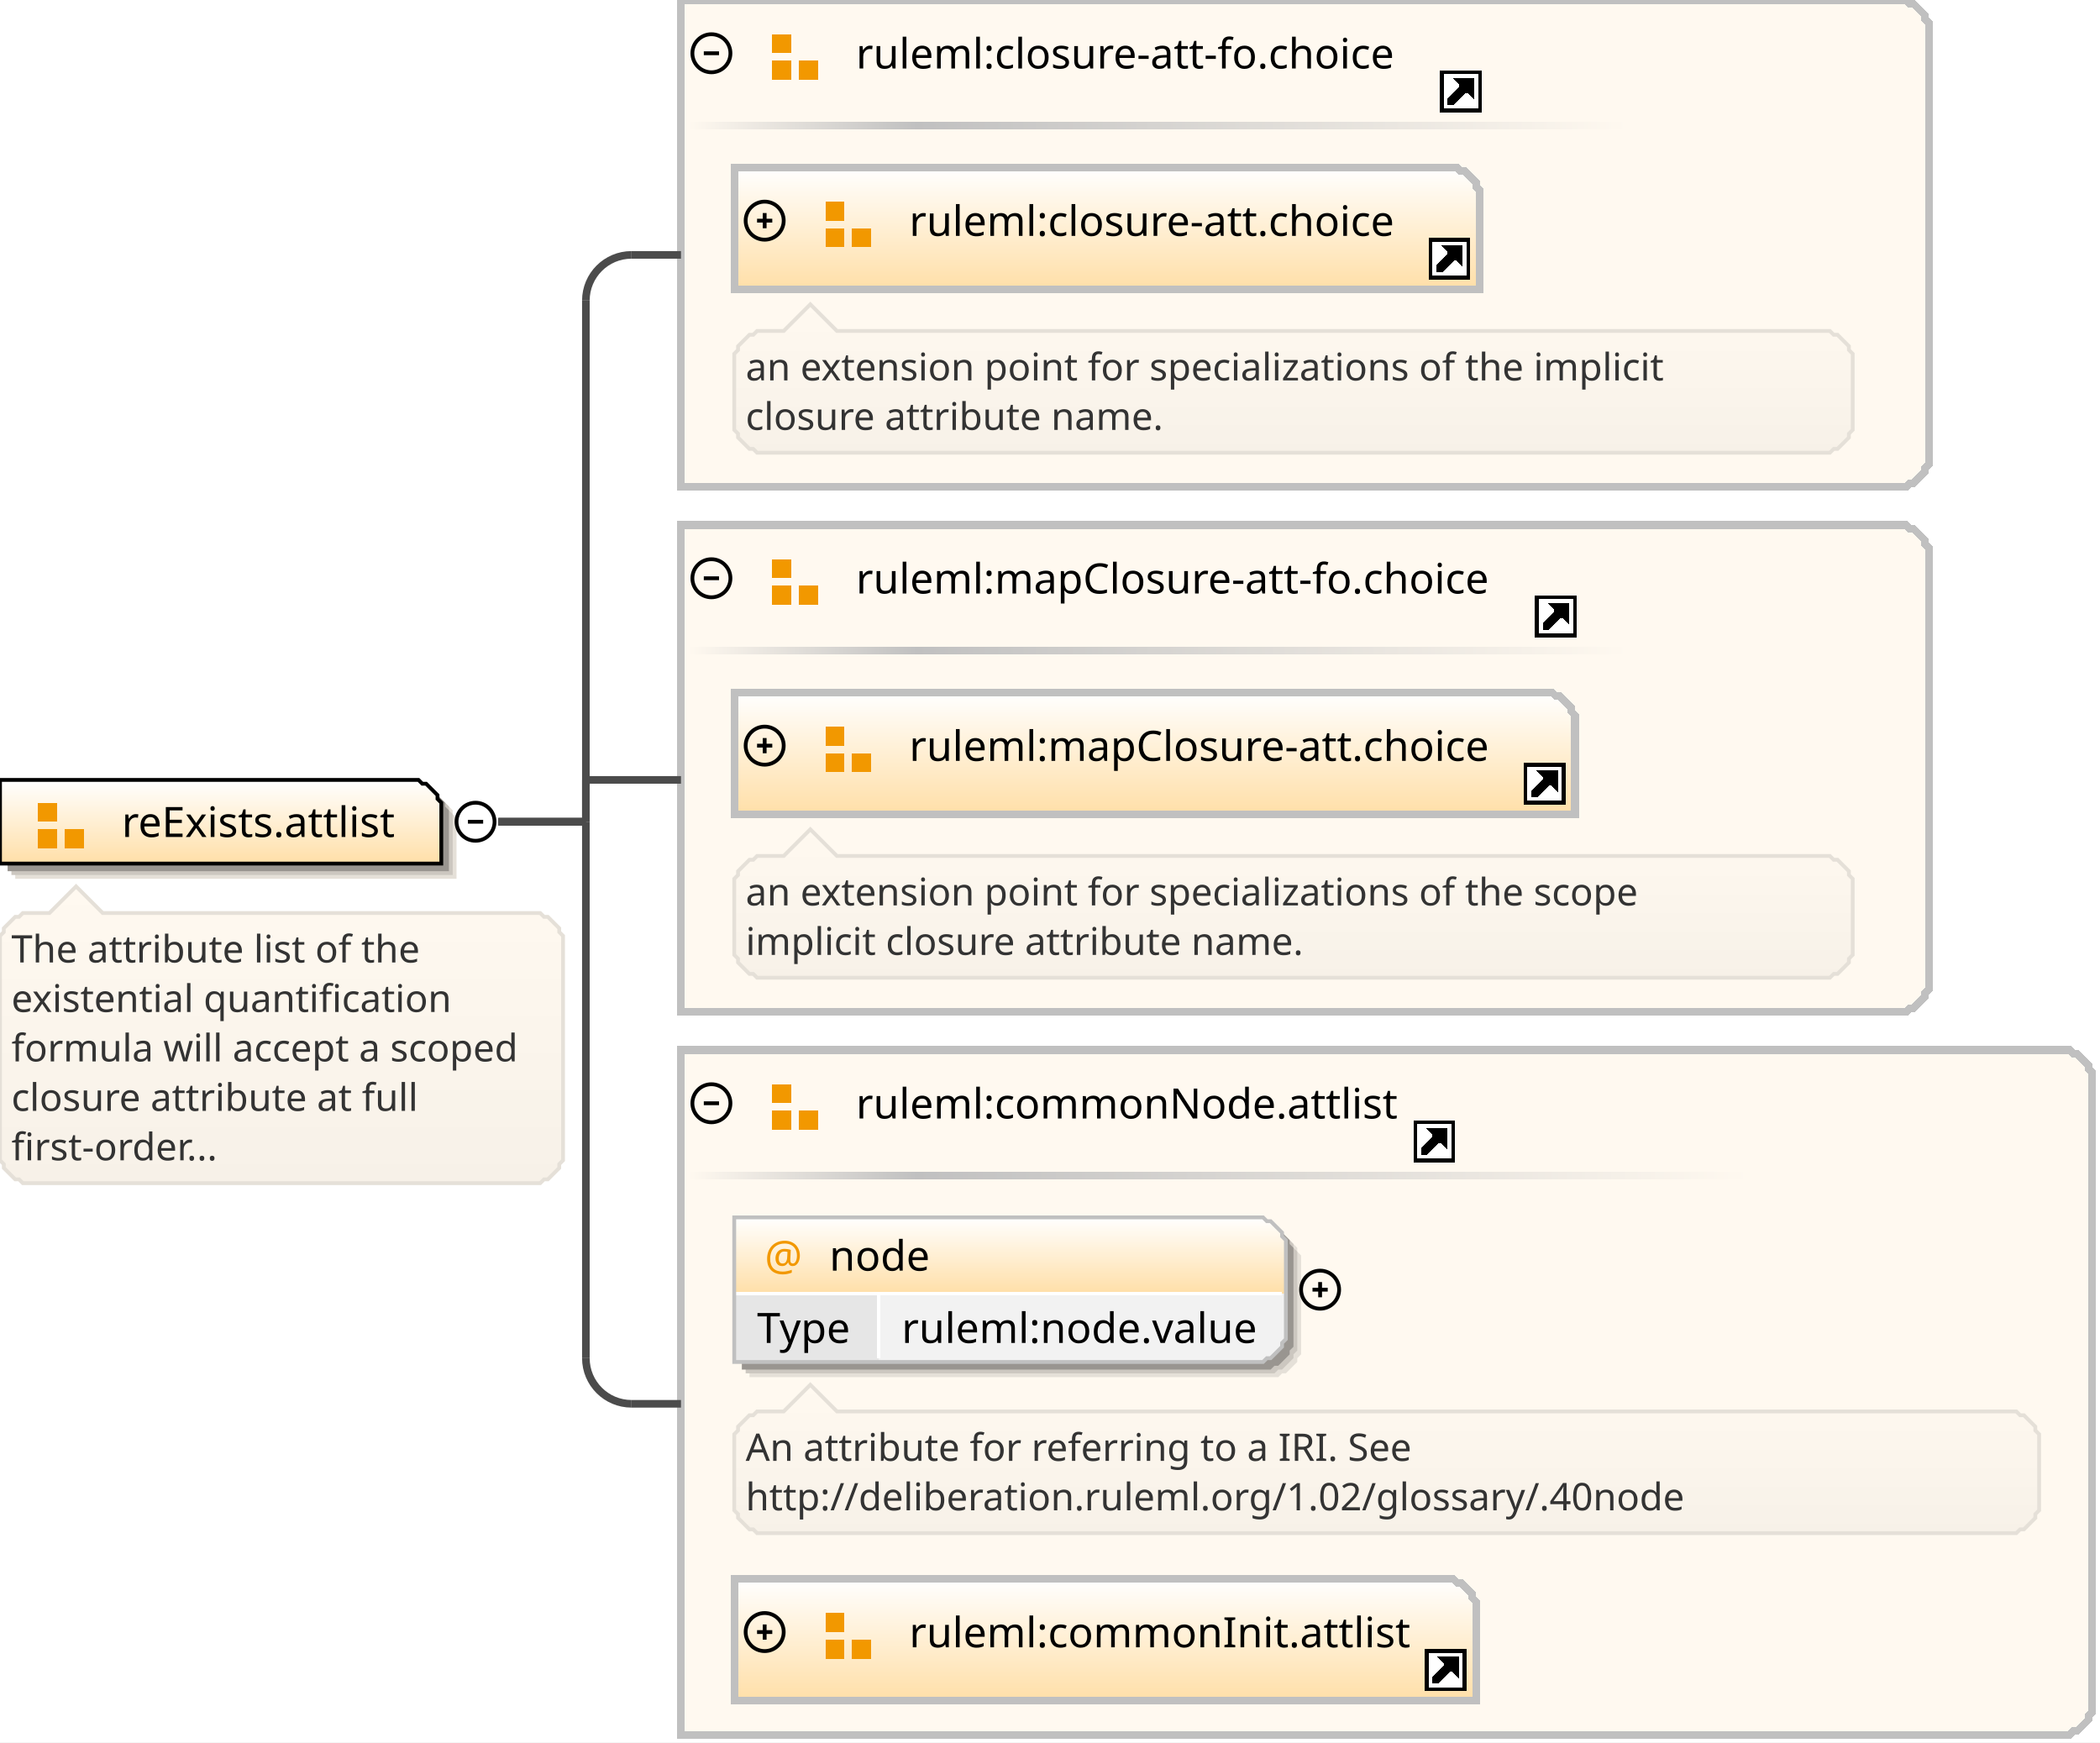
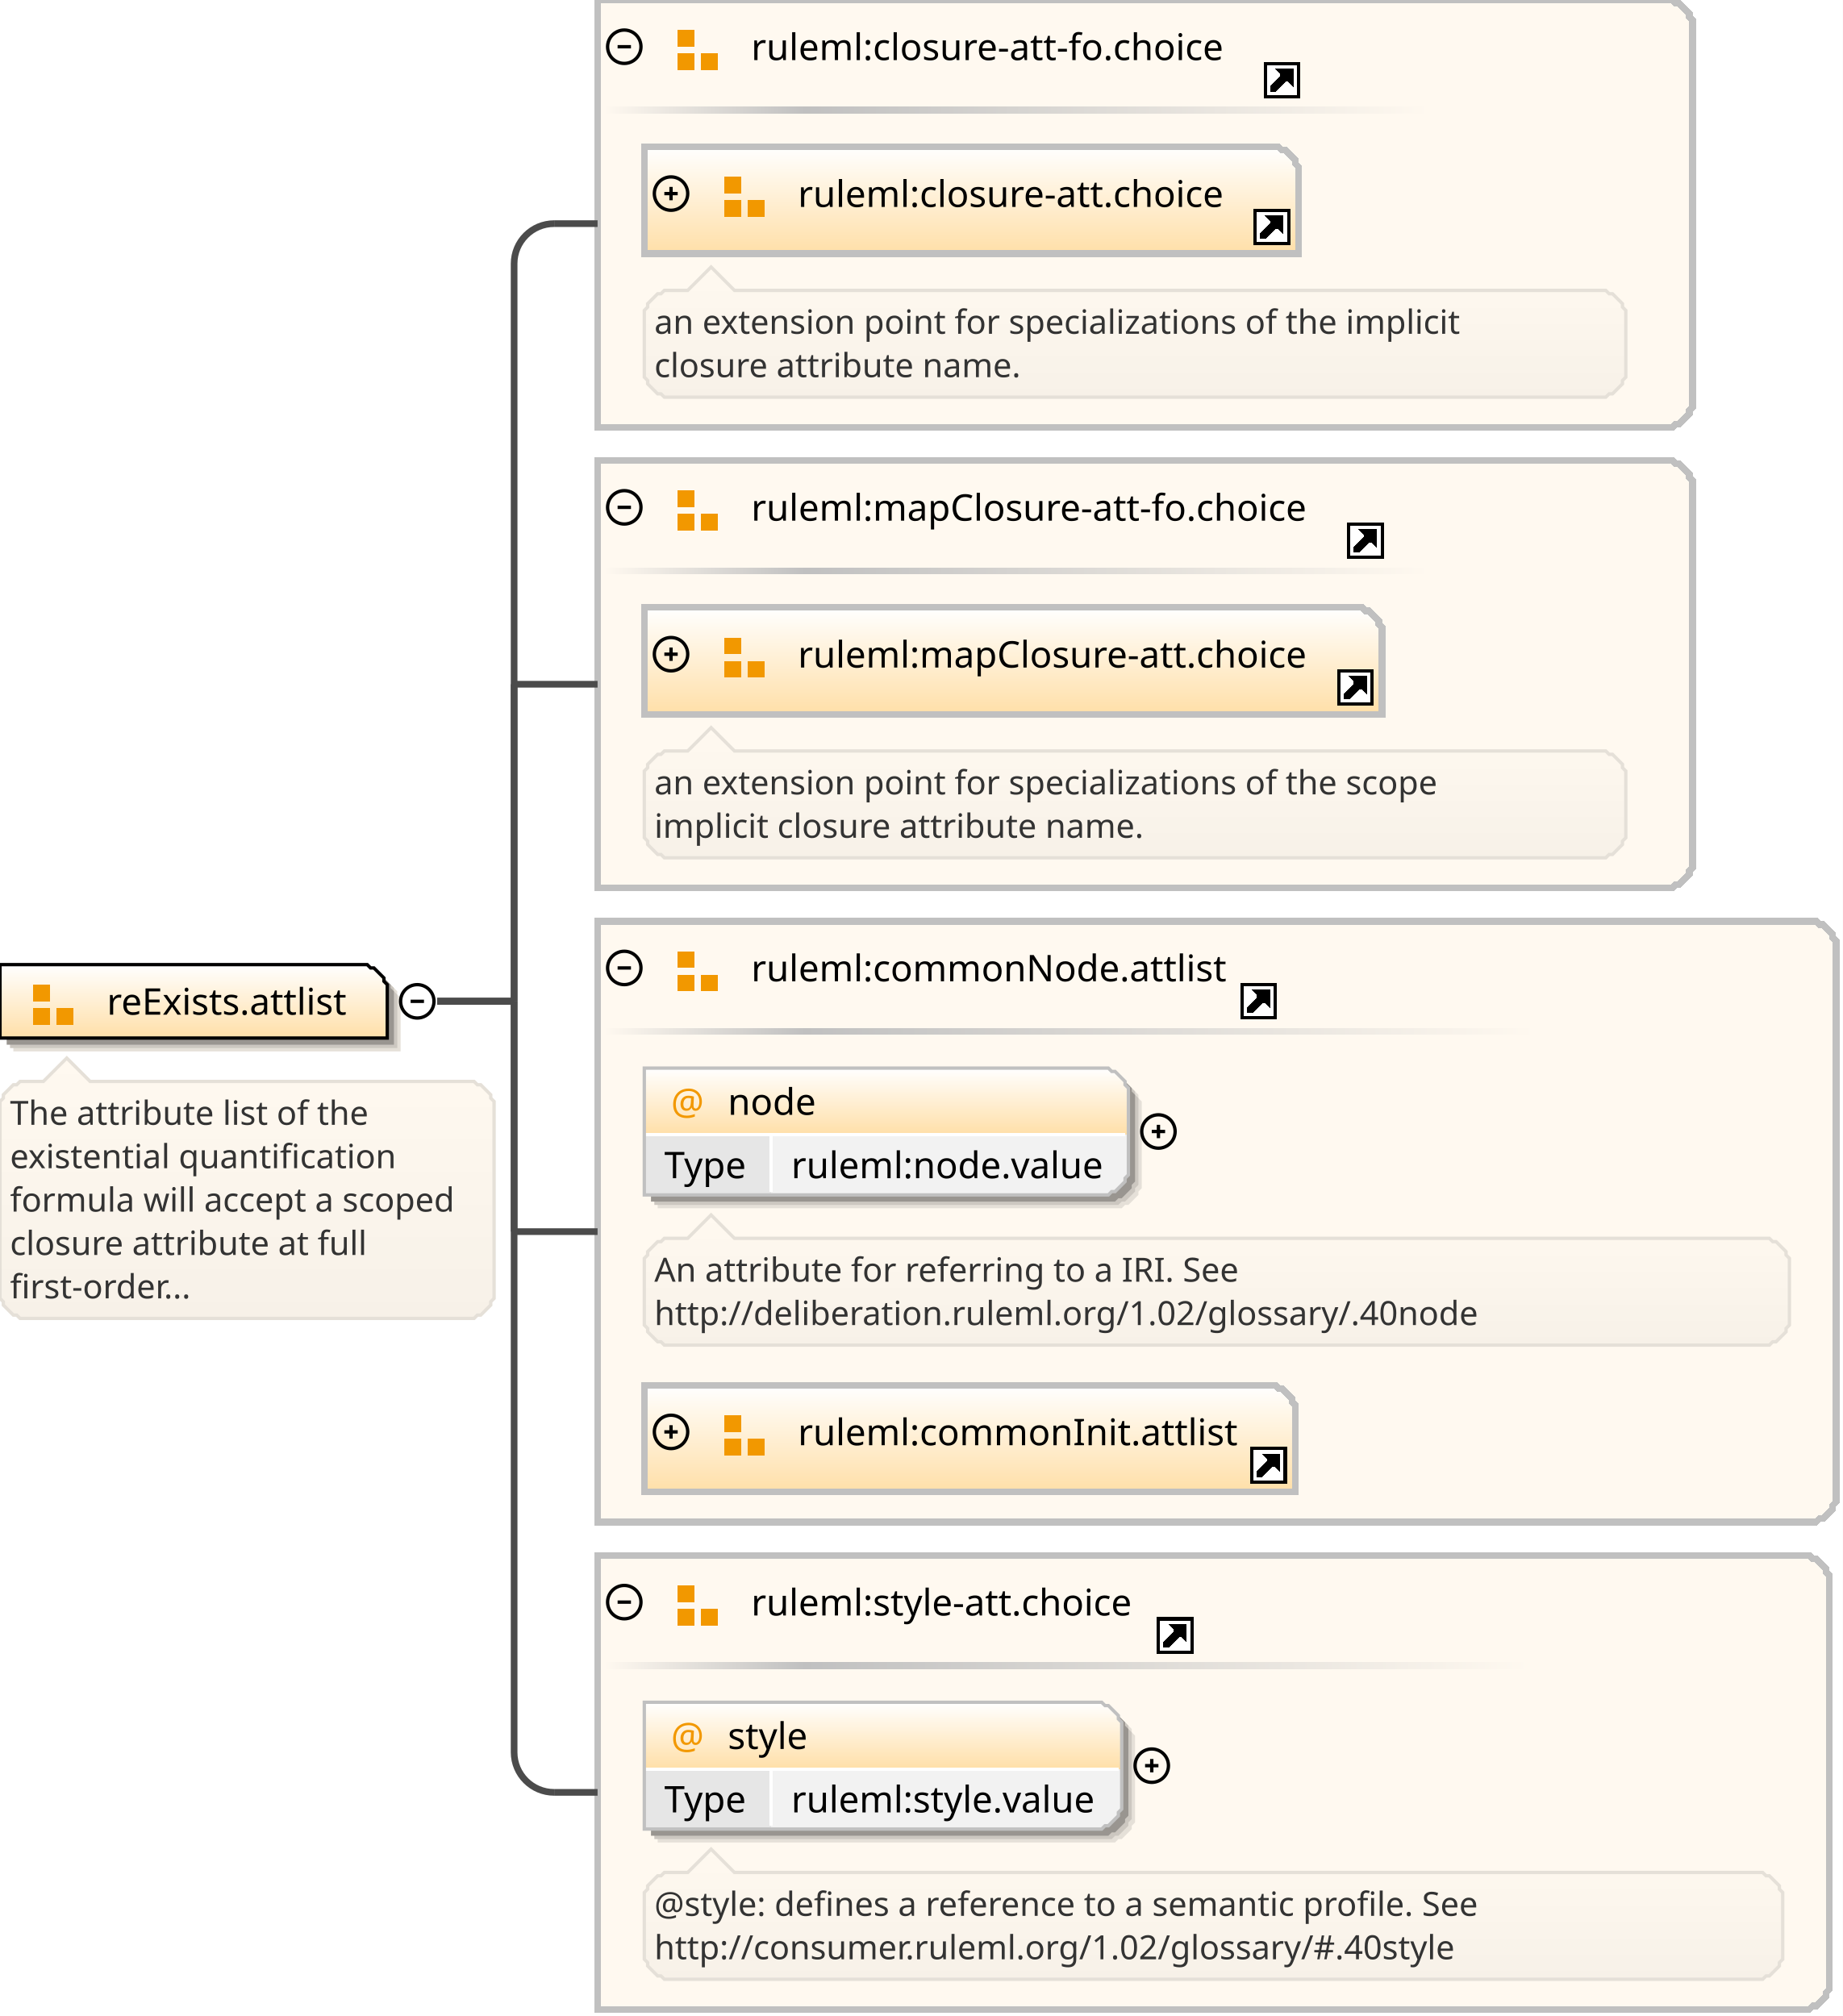
- <svg xmlns="http://www.w3.org/2000/svg" color-interpolation="auto" color-rendering="auto" fill="black" fill-opacity="1" font-family="'Dialog'" font-size="12" font-style="normal" font-weight="normal" height="458" image-rendering="auto" shape-rendering="auto" stroke="black" stroke-dasharray="none" stroke-dashoffset="0" stroke-linecap="square" stroke-linejoin="miter" stroke-miterlimit="10" stroke-opacity="1" stroke-width="1" text-rendering="auto" width="552">
+ <svg xmlns="http://www.w3.org/2000/svg" color-interpolation="auto" color-rendering="auto" fill="black" fill-opacity="1" font-family="'Dialog'" font-size="12" font-style="normal" font-weight="normal" height="604" image-rendering="auto" shape-rendering="auto" stroke="black" stroke-dasharray="none" stroke-dashoffset="0" stroke-linecap="square" stroke-linejoin="miter" stroke-miterlimit="10" stroke-opacity="1" stroke-width="1" text-rendering="auto" width="552">
  <defs id="genericDefs" />
  <g>
    <defs id="defs1">
-       <linearGradient gradientUnits="userSpaceOnUse" id="linearGradient1" spreadMethod="pad" x1="0" x2="0" y1="205" y2="227">
+       <linearGradient gradientUnits="userSpaceOnUse" id="linearGradient1" spreadMethod="pad" x1="0" x2="0" y1="289" y2="311">
        <stop offset="0%" stop-color="white" stop-opacity="1" />
        <stop offset="100%" stop-color="rgb(255,223,168)" stop-opacity="1" />
      </linearGradient>
      <linearGradient gradientUnits="userSpaceOnUse" id="linearGradient2" spreadMethod="pad" x1="241" x2="428" y1="32" y2="32">
        <stop offset="0%" stop-color="silver" stop-opacity="1" />
        <stop offset="100%" stop-color="rgb(255,249,240)" stop-opacity="1" />
      </linearGradient>
      <linearGradient gradientUnits="userSpaceOnUse" id="linearGradient3" spreadMethod="pad" x1="181" x2="241" y1="32" y2="32">
        <stop offset="0%" stop-color="rgb(255,249,240)" stop-opacity="1" />
        <stop offset="100%" stop-color="silver" stop-opacity="1" />
      </linearGradient>
      <linearGradient gradientUnits="userSpaceOnUse" id="linearGradient4" spreadMethod="pad" x1="193" x2="193" y1="44" y2="76">
        <stop offset="0%" stop-color="white" stop-opacity="1" />
        <stop offset="100%" stop-color="rgb(255,223,168)" stop-opacity="1" />
      </linearGradient>
      <linearGradient gradientUnits="userSpaceOnUse" id="linearGradient5" spreadMethod="pad" x1="193" x2="193" y1="80" y2="119">
        <stop offset="0%" stop-color="rgb(255,249,240)" stop-opacity="1" />
        <stop offset="100%" stop-color="rgb(247,241,232)" stop-opacity="1" />
      </linearGradient>
      <linearGradient gradientUnits="userSpaceOnUse" id="linearGradient6" spreadMethod="pad" x1="241" x2="428" y1="170" y2="170">
        <stop offset="0%" stop-color="silver" stop-opacity="1" />
        <stop offset="100%" stop-color="rgb(255,249,240)" stop-opacity="1" />
      </linearGradient>
      <linearGradient gradientUnits="userSpaceOnUse" id="linearGradient7" spreadMethod="pad" x1="181" x2="241" y1="170" y2="170">
        <stop offset="0%" stop-color="rgb(255,249,240)" stop-opacity="1" />
        <stop offset="100%" stop-color="silver" stop-opacity="1" />
      </linearGradient>
      <linearGradient gradientUnits="userSpaceOnUse" id="linearGradient8" spreadMethod="pad" x1="193" x2="193" y1="182" y2="214">
        <stop offset="0%" stop-color="white" stop-opacity="1" />
        <stop offset="100%" stop-color="rgb(255,223,168)" stop-opacity="1" />
      </linearGradient>
      <linearGradient gradientUnits="userSpaceOnUse" id="linearGradient9" spreadMethod="pad" x1="193" x2="193" y1="218" y2="257">
        <stop offset="0%" stop-color="rgb(255,249,240)" stop-opacity="1" />
        <stop offset="100%" stop-color="rgb(247,241,232)" stop-opacity="1" />
      </linearGradient>
      <linearGradient gradientUnits="userSpaceOnUse" id="linearGradient10" spreadMethod="pad" x1="241" x2="460" y1="308" y2="308">
        <stop offset="0%" stop-color="silver" stop-opacity="1" />
        <stop offset="100%" stop-color="rgb(255,249,240)" stop-opacity="1" />
      </linearGradient>
      <linearGradient gradientUnits="userSpaceOnUse" id="linearGradient11" spreadMethod="pad" x1="181" x2="241" y1="308" y2="308">
        <stop offset="0%" stop-color="rgb(255,249,240)" stop-opacity="1" />
        <stop offset="100%" stop-color="silver" stop-opacity="1" />
      </linearGradient>
      <linearGradient gradientUnits="userSpaceOnUse" id="linearGradient12" spreadMethod="pad" x1="193" x2="193" y1="320" y2="340">
        <stop offset="0%" stop-color="white" stop-opacity="1" />
        <stop offset="100%" stop-color="rgb(255,223,168)" stop-opacity="1" />
      </linearGradient>
      <linearGradient gradientUnits="userSpaceOnUse" id="linearGradient13" spreadMethod="pad" x1="193" x2="193" y1="364" y2="403">
        <stop offset="0%" stop-color="rgb(255,249,240)" stop-opacity="1" />
        <stop offset="100%" stop-color="rgb(247,241,232)" stop-opacity="1" />
      </linearGradient>
      <linearGradient gradientUnits="userSpaceOnUse" id="linearGradient14" spreadMethod="pad" x1="193" x2="193" y1="415" y2="447">
        <stop offset="0%" stop-color="white" stop-opacity="1" />
        <stop offset="100%" stop-color="rgb(255,223,168)" stop-opacity="1" />
      </linearGradient>
-       <linearGradient gradientUnits="userSpaceOnUse" id="linearGradient15" spreadMethod="pad" x1="0" x2="0" y1="233" y2="311">
+       <linearGradient gradientUnits="userSpaceOnUse" id="linearGradient15" spreadMethod="pad" x1="241" x2="458" y1="498" y2="498">
+         <stop offset="0%" stop-color="silver" stop-opacity="1" />
+         <stop offset="100%" stop-color="rgb(255,249,240)" stop-opacity="1" />
+       </linearGradient>
+       <linearGradient gradientUnits="userSpaceOnUse" id="linearGradient16" spreadMethod="pad" x1="181" x2="241" y1="498" y2="498">
+         <stop offset="0%" stop-color="rgb(255,249,240)" stop-opacity="1" />
+         <stop offset="100%" stop-color="silver" stop-opacity="1" />
+       </linearGradient>
+       <linearGradient gradientUnits="userSpaceOnUse" id="linearGradient17" spreadMethod="pad" x1="193" x2="193" y1="510" y2="530">
+         <stop offset="0%" stop-color="white" stop-opacity="1" />
+         <stop offset="100%" stop-color="rgb(255,223,168)" stop-opacity="1" />
+       </linearGradient>
+       <linearGradient gradientUnits="userSpaceOnUse" id="linearGradient18" spreadMethod="pad" x1="193" x2="193" y1="554" y2="593">
+         <stop offset="0%" stop-color="rgb(255,249,240)" stop-opacity="1" />
+         <stop offset="100%" stop-color="rgb(247,241,232)" stop-opacity="1" />
+       </linearGradient>
+       <linearGradient gradientUnits="userSpaceOnUse" id="linearGradient19" spreadMethod="pad" x1="0" x2="0" y1="317" y2="395">
        <stop offset="0%" stop-color="rgb(255,249,240)" stop-opacity="1" />
        <stop offset="100%" stop-color="rgb(247,241,232)" stop-opacity="1" />
      </linearGradient>
      <clipPath clipPathUnits="userSpaceOnUse" id="clipPath1">
-         <path d="M0 0 L552 0 L552 458 L0 458 L0 0 Z" />
+         <path d="M0 0 L552 0 L552 604 L0 604 L0 0 Z" />
      </clipPath>
    </defs>
    <g fill="white" stroke="white" text-rendering="geometricPrecision">
-       <rect clip-path="url(#clipPath1)" height="458" stroke="none" width="552" x="0" y="0" />
+       <rect clip-path="url(#clipPath1)" height="604" stroke="none" width="552" x="0" y="0" />
    </g>
    <g fill="rgb(229,224,216)" font-family="sans-serif" font-size="11" stroke="rgb(229,224,216)" text-rendering="geometricPrecision">
-       <polygon clip-path="url(#clipPath1)" points=" 4 209 114 209 115 210 116 210 117 211 118 212 119 213 119 214 120 215 120 231 4 231" stroke="none" />
-       <polygon clip-path="url(#clipPath1)" fill="rgb(204,199,192)" points=" 3 208 113 208 114 209 115 209 116 210 117 211 118 212 118 213 119 214 119 230 3 230" stroke="none" />
-       <polygon clip-path="url(#clipPath1)" fill="rgb(153,149,144)" points=" 2 207 112 207 113 208 114 208 115 209 116 210 117 211 117 212 118 213 118 229 2 229" stroke="none" />
-       <polygon clip-path="url(#clipPath1)" fill="url(#linearGradient1)" points=" 0 205 110 205 111 206 112 206 113 207 114 208 115 209 115 210 116 211 116 227 0 227" shape-rendering="crispEdges" stroke="none" />
-       <polygon clip-path="url(#clipPath1)" fill="none" points=" 0 205 110 205 111 206 112 206 113 207 114 208 115 209 115 210 116 211 116 227 0 227" stroke="black" stroke-linecap="butt" />
-     </g>
-     <g fill="rgb(242,152,0)" font-family="sans-serif" font-size="11" shape-rendering="crispEdges" stroke="rgb(242,152,0)" stroke-linecap="butt" text-rendering="geometricPrecision">
-       <rect clip-path="url(#clipPath1)" height="5" stroke="none" width="5" x="10" y="211" />
-       <rect clip-path="url(#clipPath1)" height="5" stroke="none" width="5" x="10" y="218" />
-       <rect clip-path="url(#clipPath1)" height="5" stroke="none" width="5" x="17" y="218" />
-       <text clip-path="url(#clipPath1)" fill="black" stroke="none" x="32" xml:space="preserve" y="220">reExists.attlist</text>
-       <circle clip-path="url(#clipPath1)" cx="125" cy="216" fill="none" r="5" shape-rendering="auto" stroke="black" />
-       <line clip-path="url(#clipPath1)" fill="none" shape-rendering="auto" stroke="black" x1="123" x2="127" y1="216" y2="216" />
+       <polygon clip-path="url(#clipPath1)" points=" 4 293 114 293 115 294 116 294 117 295 118 296 119 297 119 298 120 299 120 315 4 315" stroke="none" />
+       <polygon clip-path="url(#clipPath1)" fill="rgb(204,199,192)" points=" 3 292 113 292 114 293 115 293 116 294 117 295 118 296 118 297 119 298 119 314 3 314" stroke="none" />
+       <polygon clip-path="url(#clipPath1)" fill="rgb(153,149,144)" points=" 2 291 112 291 113 292 114 292 115 293 116 294 117 295 117 296 118 297 118 313 2 313" stroke="none" />
+       <polygon clip-path="url(#clipPath1)" fill="url(#linearGradient1)" points=" 0 289 110 289 111 290 112 290 113 291 114 292 115 293 115 294 116 295 116 311 0 311" shape-rendering="crispEdges" stroke="none" />
+       <polygon clip-path="url(#clipPath1)" fill="none" points=" 0 289 110 289 111 290 112 290 113 291 114 292 115 293 115 294 116 295 116 311 0 311" stroke="black" stroke-linecap="butt" />
+     </g>
+     <g fill="rgb(242,152,0)" font-family="sans-serif" font-size="11" shape-rendering="crispEdges" stroke="rgb(242,152,0)" stroke-linecap="butt" text-rendering="geometricPrecision">
+       <rect clip-path="url(#clipPath1)" height="5" stroke="none" width="5" x="10" y="295" />
+       <rect clip-path="url(#clipPath1)" height="5" stroke="none" width="5" x="10" y="302" />
+       <rect clip-path="url(#clipPath1)" height="5" stroke="none" width="5" x="17" y="302" />
+       <text clip-path="url(#clipPath1)" fill="black" stroke="none" x="32" xml:space="preserve" y="304">reExists.attlist</text>
+       <circle clip-path="url(#clipPath1)" cx="125" cy="300" fill="none" r="5" shape-rendering="auto" stroke="black" />
+       <line clip-path="url(#clipPath1)" fill="none" shape-rendering="auto" stroke="black" x1="123" x2="127" y1="300" y2="300" />
      <polygon clip-path="url(#clipPath1)" fill="rgb(255,249,240)" points=" 179 0 501 0 502 1 503 1 504 2 505 3 506 4 506 5 507 6 507 122 506 123 506 124 505 125 504 126 503 127 502 127 501 128 179 128" stroke="none" stroke-width="2" />
      <polygon clip-path="url(#clipPath1)" fill="none" points=" 179 0 501 0 502 1 503 1 504 2 505 3 506 4 506 5 507 6 507 122 506 123 506 124 505 125 504 126 503 127 502 127 501 128 179 128" stroke="silver" stroke-width="2" />
      <rect clip-path="url(#clipPath1)" fill="url(#linearGradient2)" height="2" stroke="none" stroke-width="2" width="187" x="241" y="32" />
      <rect clip-path="url(#clipPath1)" fill="url(#linearGradient3)" height="2" stroke="none" stroke-width="2" width="60" x="181" y="32" />
      <rect clip-path="url(#clipPath1)" height="5" stroke="none" width="5" x="203" y="9" />
      <rect clip-path="url(#clipPath1)" height="5" stroke="none" width="5" x="203" y="16" />
      <rect clip-path="url(#clipPath1)" height="5" stroke="none" width="5" x="210" y="16" />
      <text clip-path="url(#clipPath1)" fill="black" stroke="none" x="225" xml:space="preserve" y="18">ruleml:closure-att-fo.choice</text>
      <rect clip-path="url(#clipPath1)" fill="white" height="10" stroke="none" width="10" x="379" y="19" />
      <polygon clip-path="url(#clipPath1)" fill="none" points=" 381 27 381 26 384 23 384 22 383 21 387 21 387 25 386 24 385 24 382 27" stroke="black" />
      <polygon clip-path="url(#clipPath1)" fill="black" points=" 381 27 381 26 384 23 384 22 383 21 387 21 387 25 386 24 385 24 382 27" stroke="none" />
      <rect clip-path="url(#clipPath1)" fill="none" height="10" stroke="black" width="10" x="379" y="19" />
      <circle clip-path="url(#clipPath1)" cx="187" cy="14" fill="none" r="5" shape-rendering="auto" stroke="black" />
      <line clip-path="url(#clipPath1)" fill="none" shape-rendering="auto" stroke="black" x1="185" x2="189" y1="14" y2="14" />
      <polygon clip-path="url(#clipPath1)" fill="url(#linearGradient4)" points=" 193 44 383 44 384 45 385 45 386 46 387 47 388 48 388 49 389 50 389 76 193 76" stroke="none" stroke-width="2" />
      <polygon clip-path="url(#clipPath1)" fill="none" points=" 193 44 383 44 384 45 385 45 386 46 387 47 388 48 388 49 389 50 389 76 193 76" stroke="silver" stroke-width="2" />
      <rect clip-path="url(#clipPath1)" height="5" stroke="none" width="5" x="217" y="53" />
      <rect clip-path="url(#clipPath1)" height="5" stroke="none" width="5" x="217" y="60" />
      <rect clip-path="url(#clipPath1)" height="5" stroke="none" width="5" x="224" y="60" />
      <text clip-path="url(#clipPath1)" fill="black" stroke="none" x="239" xml:space="preserve" y="62">ruleml:closure-att.choice</text>
      <rect clip-path="url(#clipPath1)" fill="white" height="10" stroke="none" width="10" x="376" y="63" />
      <polygon clip-path="url(#clipPath1)" fill="none" points=" 378 71 378 70 381 67 381 66 380 65 384 65 384 69 383 68 382 68 379 71" stroke="black" />
      <polygon clip-path="url(#clipPath1)" fill="black" points=" 378 71 378 70 381 67 381 66 380 65 384 65 384 69 383 68 382 68 379 71" stroke="none" />
      <rect clip-path="url(#clipPath1)" fill="none" height="10" stroke="black" width="10" x="376" y="63" />
      <circle clip-path="url(#clipPath1)" cx="201" cy="58" fill="none" r="5" shape-rendering="auto" stroke="black" />
      <line clip-path="url(#clipPath1)" fill="none" shape-rendering="auto" stroke="black" x1="199" x2="203" y1="58" y2="58" />
      <line clip-path="url(#clipPath1)" fill="none" shape-rendering="auto" stroke="black" x1="201" x2="201" y1="56" y2="60" />
      <polygon clip-path="url(#clipPath1)" fill="url(#linearGradient5)" points=" 193 93 194 92 194 91 195 90 196 89 197 88 198 88 199 87 206 87 213 80 220 87 481 87 482 88 483 88 484 89 485 90 486 91 486 92 487 93 487 113 486 114 486 115 485 116 484 117 483 118 482 118 481 119 199 119 198 118 197 118 196 117 195 116 194 115 194 114 193 113" stroke="none" />
      <polygon clip-path="url(#clipPath1)" fill="none" points=" 193 93 194 92 194 91 195 90 196 89 197 88 198 88 199 87 206 87 213 80 220 87 481 87 482 88 483 88 484 89 485 90 486 91 486 92 487 93 487 113 486 114 486 115 485 116 484 117 483 118 482 118 481 119 199 119 198 118 197 118 196 117 195 116 194 115 194 114 193 113" shape-rendering="auto" stroke="rgb(229,224,216)" />
      <text clip-path="url(#clipPath1)" fill="rgb(51,51,51)" font-size="10" stroke="none" x="196" xml:space="preserve" y="100">an extension point for specializations of the implicit </text>
      <text clip-path="url(#clipPath1)" fill="rgb(51,51,51)" font-size="10" stroke="none" x="196" xml:space="preserve" y="113">closure attribute name.</text>
    </g>
    <g fill="rgb(75,75,75)" font-family="sans-serif" font-size="11" stroke="rgb(75,75,75)" stroke-linecap="butt" stroke-width="2" text-rendering="geometricPrecision">
-       <line clip-path="url(#clipPath1)" fill="none" x1="131" x2="154" y1="216" y2="216" />
-       <line clip-path="url(#clipPath1)" fill="none" x1="154" x2="154" y1="79" y2="216" />
+       <line clip-path="url(#clipPath1)" fill="none" x1="131" x2="154" y1="300" y2="300" />
+       <line clip-path="url(#clipPath1)" fill="none" x1="154" x2="154" y1="79" y2="300" />
      <line clip-path="url(#clipPath1)" fill="none" x1="166" x2="179" y1="67" y2="67" />
      <path clip-path="url(#clipPath1)" d="M154 79 A12 12 0 0 1 166 67" fill="none" />
      <polygon clip-path="url(#clipPath1)" fill="rgb(255,249,240)" points=" 179 138 501 138 502 139 503 139 504 140 505 141 506 142 506 143 507 144 507 260 506 261 506 262 505 263 504 264 503 265 502 265 501 266 179 266" shape-rendering="crispEdges" stroke="none" />
      <polygon clip-path="url(#clipPath1)" fill="none" points=" 179 138 501 138 502 139 503 139 504 140 505 141 506 142 506 143 507 144 507 260 506 261 506 262 505 263 504 264 503 265 502 265 501 266 179 266" shape-rendering="crispEdges" stroke="silver" />
      <rect clip-path="url(#clipPath1)" fill="url(#linearGradient6)" height="2" shape-rendering="crispEdges" stroke="none" width="187" x="241" y="170" />
      <rect clip-path="url(#clipPath1)" fill="url(#linearGradient7)" height="2" shape-rendering="crispEdges" stroke="none" width="60" x="181" y="170" />
    </g>
    <g fill="rgb(242,152,0)" font-family="sans-serif" font-size="11" shape-rendering="crispEdges" stroke="rgb(242,152,0)" stroke-linecap="butt" text-rendering="geometricPrecision">
      <rect clip-path="url(#clipPath1)" height="5" stroke="none" width="5" x="203" y="147" />
      <rect clip-path="url(#clipPath1)" height="5" stroke="none" width="5" x="203" y="154" />
      <rect clip-path="url(#clipPath1)" height="5" stroke="none" width="5" x="210" y="154" />
      <text clip-path="url(#clipPath1)" fill="black" stroke="none" x="225" xml:space="preserve" y="156">ruleml:mapClosure-att-fo.choice</text>
      <rect clip-path="url(#clipPath1)" fill="white" height="10" stroke="none" width="10" x="404" y="157" />
      <polygon clip-path="url(#clipPath1)" fill="none" points=" 406 165 406 164 409 161 409 160 408 159 412 159 412 163 411 162 410 162 407 165" stroke="black" />
      <polygon clip-path="url(#clipPath1)" fill="black" points=" 406 165 406 164 409 161 409 160 408 159 412 159 412 163 411 162 410 162 407 165" stroke="none" />
      <rect clip-path="url(#clipPath1)" fill="none" height="10" stroke="black" width="10" x="404" y="157" />
      <circle clip-path="url(#clipPath1)" cx="187" cy="152" fill="none" r="5" shape-rendering="auto" stroke="black" />
      <line clip-path="url(#clipPath1)" fill="none" shape-rendering="auto" stroke="black" x1="185" x2="189" y1="152" y2="152" />
      <polygon clip-path="url(#clipPath1)" fill="url(#linearGradient8)" points=" 193 182 408 182 409 183 410 183 411 184 412 185 413 186 413 187 414 188 414 214 193 214" stroke="none" stroke-width="2" />
      <polygon clip-path="url(#clipPath1)" fill="none" points=" 193 182 408 182 409 183 410 183 411 184 412 185 413 186 413 187 414 188 414 214 193 214" stroke="silver" stroke-width="2" />
      <rect clip-path="url(#clipPath1)" height="5" stroke="none" width="5" x="217" y="191" />
      <rect clip-path="url(#clipPath1)" height="5" stroke="none" width="5" x="217" y="198" />
      <rect clip-path="url(#clipPath1)" height="5" stroke="none" width="5" x="224" y="198" />
      <text clip-path="url(#clipPath1)" fill="black" stroke="none" x="239" xml:space="preserve" y="200">ruleml:mapClosure-att.choice</text>
      <rect clip-path="url(#clipPath1)" fill="white" height="10" stroke="none" width="10" x="401" y="201" />
      <polygon clip-path="url(#clipPath1)" fill="none" points=" 403 209 403 208 406 205 406 204 405 203 409 203 409 207 408 206 407 206 404 209" stroke="black" />
      <polygon clip-path="url(#clipPath1)" fill="black" points=" 403 209 403 208 406 205 406 204 405 203 409 203 409 207 408 206 407 206 404 209" stroke="none" />
      <rect clip-path="url(#clipPath1)" fill="none" height="10" stroke="black" width="10" x="401" y="201" />
      <circle clip-path="url(#clipPath1)" cx="201" cy="196" fill="none" r="5" shape-rendering="auto" stroke="black" />
      <line clip-path="url(#clipPath1)" fill="none" shape-rendering="auto" stroke="black" x1="199" x2="203" y1="196" y2="196" />
      <line clip-path="url(#clipPath1)" fill="none" shape-rendering="auto" stroke="black" x1="201" x2="201" y1="194" y2="198" />
      <polygon clip-path="url(#clipPath1)" fill="url(#linearGradient9)" points=" 193 231 194 230 194 229 195 228 196 227 197 226 198 226 199 225 206 225 213 218 220 225 481 225 482 226 483 226 484 227 485 228 486 229 486 230 487 231 487 251 486 252 486 253 485 254 484 255 483 256 482 256 481 257 199 257 198 256 197 256 196 255 195 254 194 253 194 252 193 251" stroke="none" />
      <polygon clip-path="url(#clipPath1)" fill="none" points=" 193 231 194 230 194 229 195 228 196 227 197 226 198 226 199 225 206 225 213 218 220 225 481 225 482 226 483 226 484 227 485 228 486 229 486 230 487 231 487 251 486 252 486 253 485 254 484 255 483 256 482 256 481 257 199 257 198 256 197 256 196 255 195 254 194 253 194 252 193 251" shape-rendering="auto" stroke="rgb(229,224,216)" />
      <text clip-path="url(#clipPath1)" fill="rgb(51,51,51)" font-size="10" stroke="none" x="196" xml:space="preserve" y="238">an extension point for specializations of the scope </text>
      <text clip-path="url(#clipPath1)" fill="rgb(51,51,51)" font-size="10" stroke="none" x="196" xml:space="preserve" y="251">implicit closure attribute name.</text>
    </g>
    <g fill="rgb(75,75,75)" font-family="sans-serif" font-size="11" stroke="rgb(75,75,75)" stroke-linecap="butt" stroke-width="2" text-rendering="geometricPrecision">
-       <line clip-path="url(#clipPath1)" fill="none" x1="131" x2="154" y1="216" y2="216" />
-       <line clip-path="url(#clipPath1)" fill="none" x1="154" x2="154" y1="205" y2="216" />
+       <line clip-path="url(#clipPath1)" fill="none" x1="131" x2="154" y1="300" y2="300" />
+       <line clip-path="url(#clipPath1)" fill="none" x1="154" x2="154" y1="205" y2="300" />
      <line clip-path="url(#clipPath1)" fill="none" x1="154" x2="179" y1="205" y2="205" />
      <polygon clip-path="url(#clipPath1)" fill="rgb(255,249,240)" points=" 179 276 544 276 545 277 546 277 547 278 548 279 549 280 549 281 550 282 550 450 549 451 549 452 548 453 547 454 546 455 545 455 544 456 179 456" shape-rendering="crispEdges" stroke="none" />
      <polygon clip-path="url(#clipPath1)" fill="none" points=" 179 276 544 276 545 277 546 277 547 278 548 279 549 280 549 281 550 282 550 450 549 451 549 452 548 453 547 454 546 455 545 455 544 456 179 456" shape-rendering="crispEdges" stroke="silver" />
      <rect clip-path="url(#clipPath1)" fill="url(#linearGradient10)" height="2" shape-rendering="crispEdges" stroke="none" width="219" x="241" y="308" />
      <rect clip-path="url(#clipPath1)" fill="url(#linearGradient11)" height="2" shape-rendering="crispEdges" stroke="none" width="60" x="181" y="308" />
    </g>
    <g fill="rgb(242,152,0)" font-family="sans-serif" font-size="11" shape-rendering="crispEdges" stroke="rgb(242,152,0)" stroke-linecap="butt" text-rendering="geometricPrecision">
      <rect clip-path="url(#clipPath1)" height="5" stroke="none" width="5" x="203" y="285" />
      <rect clip-path="url(#clipPath1)" height="5" stroke="none" width="5" x="203" y="292" />
      <rect clip-path="url(#clipPath1)" height="5" stroke="none" width="5" x="210" y="292" />
      <text clip-path="url(#clipPath1)" fill="black" stroke="none" x="225" xml:space="preserve" y="294">ruleml:commonNode.attlist</text>
      <rect clip-path="url(#clipPath1)" fill="white" height="10" stroke="none" width="10" x="372" y="295" />
      <polygon clip-path="url(#clipPath1)" fill="none" points=" 374 303 374 302 377 299 377 298 376 297 380 297 380 301 379 300 378 300 375 303" stroke="black" />
      <polygon clip-path="url(#clipPath1)" fill="black" points=" 374 303 374 302 377 299 377 298 376 297 380 297 380 301 379 300 378 300 375 303" stroke="none" />
      <rect clip-path="url(#clipPath1)" fill="none" height="10" stroke="black" width="10" x="372" y="295" />
      <circle clip-path="url(#clipPath1)" cx="187" cy="290" fill="none" r="5" shape-rendering="auto" stroke="black" />
      <line clip-path="url(#clipPath1)" fill="none" shape-rendering="auto" stroke="black" x1="185" x2="189" y1="290" y2="290" />
      <polygon clip-path="url(#clipPath1)" fill="rgb(229,224,216)" points=" 197 324 336 324 337 325 338 325 339 326 340 327 341 328 341 329 342 330 342 356 341 357 341 358 340 359 339 360 338 361 337 361 336 362 197 362" shape-rendering="auto" stroke="none" />
      <polygon clip-path="url(#clipPath1)" fill="rgb(204,199,192)" points=" 196 323 335 323 336 324 337 324 338 325 339 326 340 327 340 328 341 329 341 355 340 356 340 357 339 358 338 359 337 360 336 360 335 361 196 361" shape-rendering="auto" stroke="none" />
      <polygon clip-path="url(#clipPath1)" fill="rgb(153,149,144)" points=" 195 322 334 322 335 323 336 323 337 324 338 325 339 326 339 327 340 328 340 354 339 355 339 356 338 357 337 358 336 359 335 359 334 360 195 360" shape-rendering="auto" stroke="none" />
      <polygon clip-path="url(#clipPath1)" fill="url(#linearGradient12)" points=" 193 320 332 320 333 321 334 321 335 322 336 323 337 324 337 325 338 326 338 340 337 340 337 340 336 340 335 340 334 340 333 340 332 340 193 340" stroke="none" />
      <polygon clip-path="url(#clipPath1)" fill="rgb(230,230,230)" points=" 193 340 231 340 231 340 231 340 231 340 231 340 231 340 231 340 231 340 231 352 231 353 231 354 231 355 231 356 231 357 231 357 231 358 193 358" stroke="none" />
      <polygon clip-path="url(#clipPath1)" fill="rgb(242,242,242)" points=" 231 340 332 340 333 340 334 340 335 340 336 340 337 340 337 340 338 340 338 352 337 353 337 354 336 355 335 356 334 357 333 357 332 358 231 358" stroke="none" />
      <line clip-path="url(#clipPath1)" fill="none" stroke="white" x1="193" x2="337" y1="340" y2="340" />
      <text clip-path="url(#clipPath1)" fill="black" stroke="none" x="199" xml:space="preserve" y="353">Type</text>
      <text clip-path="url(#clipPath1)" fill="black" stroke="none" x="237" xml:space="preserve" y="353">ruleml:node.value</text>
      <line clip-path="url(#clipPath1)" fill="none" stroke="white" x1="231" x2="231" y1="340" y2="357" />
      <polygon clip-path="url(#clipPath1)" fill="none" points=" 193 320 332 320 333 321 334 321 335 322 336 323 337 324 337 325 338 326 338 352 337 353 337 354 336 355 335 356 334 357 333 357 332 358 193 358" shape-rendering="auto" stroke="silver" />
      <text clip-path="url(#clipPath1)" stroke="none" x="201" xml:space="preserve" y="334">@</text>
      <text clip-path="url(#clipPath1)" fill="black" stroke="none" x="218" xml:space="preserve" y="334">node</text>
      <circle clip-path="url(#clipPath1)" cx="347" cy="339" fill="none" r="5" shape-rendering="auto" stroke="black" />
      <line clip-path="url(#clipPath1)" fill="none" shape-rendering="auto" stroke="black" x1="345" x2="349" y1="339" y2="339" />
      <line clip-path="url(#clipPath1)" fill="none" shape-rendering="auto" stroke="black" x1="347" x2="347" y1="337" y2="341" />
      <polygon clip-path="url(#clipPath1)" fill="url(#linearGradient13)" points=" 193 377 194 376 194 375 195 374 196 373 197 372 198 372 199 371 206 371 213 364 220 371 530 371 531 372 532 372 533 373 534 374 535 375 535 376 536 377 536 397 535 398 535 399 534 400 533 401 532 402 531 402 530 403 199 403 198 402 197 402 196 401 195 400 194 399 194 398 193 397" stroke="none" />
      <polygon clip-path="url(#clipPath1)" fill="none" points=" 193 377 194 376 194 375 195 374 196 373 197 372 198 372 199 371 206 371 213 364 220 371 530 371 531 372 532 372 533 373 534 374 535 375 535 376 536 377 536 397 535 398 535 399 534 400 533 401 532 402 531 402 530 403 199 403 198 402 197 402 196 401 195 400 194 399 194 398 193 397" shape-rendering="auto" stroke="rgb(229,224,216)" />
      <text clip-path="url(#clipPath1)" fill="rgb(51,51,51)" font-size="10" stroke="none" x="196" xml:space="preserve" y="384">An attribute for referring to a IRI. See </text>
      <text clip-path="url(#clipPath1)" fill="rgb(51,51,51)" font-size="10" stroke="none" x="196" xml:space="preserve" y="397">http://deliberation.ruleml.org/1.02/glossary/.40node</text>
      <polygon clip-path="url(#clipPath1)" fill="url(#linearGradient14)" points=" 193 415 382 415 383 416 384 416 385 417 386 418 387 419 387 420 388 421 388 447 193 447" stroke="none" stroke-width="2" />
      <polygon clip-path="url(#clipPath1)" fill="none" points=" 193 415 382 415 383 416 384 416 385 417 386 418 387 419 387 420 388 421 388 447 193 447" stroke="silver" stroke-width="2" />
      <rect clip-path="url(#clipPath1)" height="5" stroke="none" width="5" x="217" y="424" />
      <rect clip-path="url(#clipPath1)" height="5" stroke="none" width="5" x="217" y="431" />
      <rect clip-path="url(#clipPath1)" height="5" stroke="none" width="5" x="224" y="431" />
      <text clip-path="url(#clipPath1)" fill="black" stroke="none" x="239" xml:space="preserve" y="433">ruleml:commonInit.attlist</text>
      <rect clip-path="url(#clipPath1)" fill="white" height="10" stroke="none" width="10" x="375" y="434" />
      <polygon clip-path="url(#clipPath1)" fill="none" points=" 377 442 377 441 380 438 380 437 379 436 383 436 383 440 382 439 381 439 378 442" stroke="black" />
      <polygon clip-path="url(#clipPath1)" fill="black" points=" 377 442 377 441 380 438 380 437 379 436 383 436 383 440 382 439 381 439 378 442" stroke="none" />
      <rect clip-path="url(#clipPath1)" fill="none" height="10" stroke="black" width="10" x="375" y="434" />
      <circle clip-path="url(#clipPath1)" cx="201" cy="429" fill="none" r="5" shape-rendering="auto" stroke="black" />
      <line clip-path="url(#clipPath1)" fill="none" shape-rendering="auto" stroke="black" x1="199" x2="203" y1="429" y2="429" />
      <line clip-path="url(#clipPath1)" fill="none" shape-rendering="auto" stroke="black" x1="201" x2="201" y1="427" y2="431" />
    </g>
    <g fill="rgb(75,75,75)" font-family="sans-serif" font-size="11" stroke="rgb(75,75,75)" stroke-linecap="butt" stroke-width="2" text-rendering="geometricPrecision">
-       <line clip-path="url(#clipPath1)" fill="none" x1="131" x2="154" y1="216" y2="216" />
-       <line clip-path="url(#clipPath1)" fill="none" x1="154" x2="154" y1="216" y2="357" />
-       <line clip-path="url(#clipPath1)" fill="none" x1="166" x2="179" y1="369" y2="369" />
-       <path clip-path="url(#clipPath1)" d="M154 357 A12 12 0 0 0 166 369" fill="none" />
-     </g>
-     <g fill="url(#linearGradient15)" font-family="sans-serif" font-size="11" shape-rendering="crispEdges" stroke="url(#linearGradient15)" stroke-linecap="butt" text-rendering="geometricPrecision">
-       <polygon clip-path="url(#clipPath1)" points=" 0 246 1 245 1 244 2 243 3 242 4 241 5 241 6 240 13 240 20 233 27 240 142 240 143 241 144 241 145 242 146 243 147 244 147 245 148 246 148 305 147 306 147 307 146 308 145 309 144 310 143 310 142 311 6 311 5 310 4 310 3 309 2 308 1 307 1 306 0 305" stroke="none" />
-       <polygon clip-path="url(#clipPath1)" fill="none" points=" 0 246 1 245 1 244 2 243 3 242 4 241 5 241 6 240 13 240 20 233 27 240 142 240 143 241 144 241 145 242 146 243 147 244 147 245 148 246 148 305 147 306 147 307 146 308 145 309 144 310 143 310 142 311 6 311 5 310 4 310 3 309 2 308 1 307 1 306 0 305" shape-rendering="auto" stroke="rgb(229,224,216)" />
-       <text clip-path="url(#clipPath1)" fill="rgb(51,51,51)" font-size="10" stroke="none" x="3" xml:space="preserve" y="253">The attribute list of the </text>
-       <text clip-path="url(#clipPath1)" fill="rgb(51,51,51)" font-size="10" stroke="none" x="3" xml:space="preserve" y="266">existential quantification </text>
-       <text clip-path="url(#clipPath1)" fill="rgb(51,51,51)" font-size="10" stroke="none" x="3" xml:space="preserve" y="279">formula will accept a scoped </text>
-       <text clip-path="url(#clipPath1)" fill="rgb(51,51,51)" font-size="10" stroke="none" x="3" xml:space="preserve" y="292">closure attribute at full </text>
-       <text clip-path="url(#clipPath1)" fill="rgb(51,51,51)" font-size="10" stroke="none" x="3" xml:space="preserve" y="305">first-order...</text>
+       <line clip-path="url(#clipPath1)" fill="none" x1="131" x2="154" y1="300" y2="300" />
+       <line clip-path="url(#clipPath1)" fill="none" x1="154" x2="154" y1="300" y2="369" />
+       <line clip-path="url(#clipPath1)" fill="none" x1="154" x2="179" y1="369" y2="369" />
+       <polygon clip-path="url(#clipPath1)" fill="rgb(255,249,240)" points=" 179 466 542 466 543 467 544 467 545 468 546 469 547 470 547 471 548 472 548 596 547 597 547 598 546 599 545 600 544 601 543 601 542 602 179 602" shape-rendering="crispEdges" stroke="none" />
+       <polygon clip-path="url(#clipPath1)" fill="none" points=" 179 466 542 466 543 467 544 467 545 468 546 469 547 470 547 471 548 472 548 596 547 597 547 598 546 599 545 600 544 601 543 601 542 602 179 602" shape-rendering="crispEdges" stroke="silver" />
+       <rect clip-path="url(#clipPath1)" fill="url(#linearGradient15)" height="2" shape-rendering="crispEdges" stroke="none" width="217" x="241" y="498" />
+       <rect clip-path="url(#clipPath1)" fill="url(#linearGradient16)" height="2" shape-rendering="crispEdges" stroke="none" width="60" x="181" y="498" />
+     </g>
+     <g fill="rgb(242,152,0)" font-family="sans-serif" font-size="11" shape-rendering="crispEdges" stroke="rgb(242,152,0)" stroke-linecap="butt" text-rendering="geometricPrecision">
+       <rect clip-path="url(#clipPath1)" height="5" stroke="none" width="5" x="203" y="475" />
+       <rect clip-path="url(#clipPath1)" height="5" stroke="none" width="5" x="203" y="482" />
+       <rect clip-path="url(#clipPath1)" height="5" stroke="none" width="5" x="210" y="482" />
+       <text clip-path="url(#clipPath1)" fill="black" stroke="none" x="225" xml:space="preserve" y="484">ruleml:style-att.choice</text>
+       <rect clip-path="url(#clipPath1)" fill="white" height="10" stroke="none" width="10" x="347" y="485" />
+       <polygon clip-path="url(#clipPath1)" fill="none" points=" 349 493 349 492 352 489 352 488 351 487 355 487 355 491 354 490 353 490 350 493" stroke="black" />
+       <polygon clip-path="url(#clipPath1)" fill="black" points=" 349 493 349 492 352 489 352 488 351 487 355 487 355 491 354 490 353 490 350 493" stroke="none" />
+       <rect clip-path="url(#clipPath1)" fill="none" height="10" stroke="black" width="10" x="347" y="485" />
+       <circle clip-path="url(#clipPath1)" cx="187" cy="480" fill="none" r="5" shape-rendering="auto" stroke="black" />
+       <line clip-path="url(#clipPath1)" fill="none" shape-rendering="auto" stroke="black" x1="185" x2="189" y1="480" y2="480" />
+       <polygon clip-path="url(#clipPath1)" fill="rgb(229,224,216)" points=" 197 514 334 514 335 515 336 515 337 516 338 517 339 518 339 519 340 520 340 546 339 547 339 548 338 549 337 550 336 551 335 551 334 552 197 552" shape-rendering="auto" stroke="none" />
+       <polygon clip-path="url(#clipPath1)" fill="rgb(204,199,192)" points=" 196 513 333 513 334 514 335 514 336 515 337 516 338 517 338 518 339 519 339 545 338 546 338 547 337 548 336 549 335 550 334 550 333 551 196 551" shape-rendering="auto" stroke="none" />
+       <polygon clip-path="url(#clipPath1)" fill="rgb(153,149,144)" points=" 195 512 332 512 333 513 334 513 335 514 336 515 337 516 337 517 338 518 338 544 337 545 337 546 336 547 335 548 334 549 333 549 332 550 195 550" shape-rendering="auto" stroke="none" />
+       <polygon clip-path="url(#clipPath1)" fill="url(#linearGradient17)" points=" 193 510 330 510 331 511 332 511 333 512 334 513 335 514 335 515 336 516 336 530 335 530 335 530 334 530 333 530 332 530 331 530 330 530 193 530" stroke="none" />
+       <polygon clip-path="url(#clipPath1)" fill="rgb(230,230,230)" points=" 193 530 231 530 231 530 231 530 231 530 231 530 231 530 231 530 231 530 231 542 231 543 231 544 231 545 231 546 231 547 231 547 231 548 193 548" stroke="none" />
+       <polygon clip-path="url(#clipPath1)" fill="rgb(242,242,242)" points=" 231 530 330 530 331 530 332 530 333 530 334 530 335 530 335 530 336 530 336 542 335 543 335 544 334 545 333 546 332 547 331 547 330 548 231 548" stroke="none" />
+       <line clip-path="url(#clipPath1)" fill="none" stroke="white" x1="193" x2="335" y1="530" y2="530" />
+       <text clip-path="url(#clipPath1)" fill="black" stroke="none" x="199" xml:space="preserve" y="543">Type</text>
+       <text clip-path="url(#clipPath1)" fill="black" stroke="none" x="237" xml:space="preserve" y="543">ruleml:style.value</text>
+       <line clip-path="url(#clipPath1)" fill="none" stroke="white" x1="231" x2="231" y1="530" y2="547" />
+       <polygon clip-path="url(#clipPath1)" fill="none" points=" 193 510 330 510 331 511 332 511 333 512 334 513 335 514 335 515 336 516 336 542 335 543 335 544 334 545 333 546 332 547 331 547 330 548 193 548" shape-rendering="auto" stroke="silver" />
+       <text clip-path="url(#clipPath1)" stroke="none" x="201" xml:space="preserve" y="524">@</text>
+       <text clip-path="url(#clipPath1)" fill="black" stroke="none" x="218" xml:space="preserve" y="524">style</text>
+       <circle clip-path="url(#clipPath1)" cx="345" cy="529" fill="none" r="5" shape-rendering="auto" stroke="black" />
+       <line clip-path="url(#clipPath1)" fill="none" shape-rendering="auto" stroke="black" x1="343" x2="347" y1="529" y2="529" />
+       <line clip-path="url(#clipPath1)" fill="none" shape-rendering="auto" stroke="black" x1="345" x2="345" y1="527" y2="531" />
+       <polygon clip-path="url(#clipPath1)" fill="url(#linearGradient18)" points=" 193 567 194 566 194 565 195 564 196 563 197 562 198 562 199 561 206 561 213 554 220 561 528 561 529 562 530 562 531 563 532 564 533 565 533 566 534 567 534 587 533 588 533 589 532 590 531 591 530 592 529 592 528 593 199 593 198 592 197 592 196 591 195 590 194 589 194 588 193 587" stroke="none" />
+       <polygon clip-path="url(#clipPath1)" fill="none" points=" 193 567 194 566 194 565 195 564 196 563 197 562 198 562 199 561 206 561 213 554 220 561 528 561 529 562 530 562 531 563 532 564 533 565 533 566 534 567 534 587 533 588 533 589 532 590 531 591 530 592 529 592 528 593 199 593 198 592 197 592 196 591 195 590 194 589 194 588 193 587" shape-rendering="auto" stroke="rgb(229,224,216)" />
+       <text clip-path="url(#clipPath1)" fill="rgb(51,51,51)" font-size="10" stroke="none" x="196" xml:space="preserve" y="574">@style: defines a reference to a semantic profile. See </text>
+       <text clip-path="url(#clipPath1)" fill="rgb(51,51,51)" font-size="10" stroke="none" x="196" xml:space="preserve" y="587">http://consumer.ruleml.org/1.02/glossary/#.40style</text>
+     </g>
+     <g fill="rgb(75,75,75)" font-family="sans-serif" font-size="11" stroke="rgb(75,75,75)" stroke-linecap="butt" stroke-width="2" text-rendering="geometricPrecision">
+       <line clip-path="url(#clipPath1)" fill="none" x1="131" x2="154" y1="300" y2="300" />
+       <line clip-path="url(#clipPath1)" fill="none" x1="154" x2="154" y1="300" y2="525" />
+       <line clip-path="url(#clipPath1)" fill="none" x1="166" x2="179" y1="537" y2="537" />
+       <path clip-path="url(#clipPath1)" d="M154 525 A12 12 0 0 0 166 537" fill="none" />
+     </g>
+     <g fill="url(#linearGradient19)" font-family="sans-serif" font-size="11" shape-rendering="crispEdges" stroke="url(#linearGradient19)" stroke-linecap="butt" text-rendering="geometricPrecision">
+       <polygon clip-path="url(#clipPath1)" points=" 0 330 1 329 1 328 2 327 3 326 4 325 5 325 6 324 13 324 20 317 27 324 142 324 143 325 144 325 145 326 146 327 147 328 147 329 148 330 148 389 147 390 147 391 146 392 145 393 144 394 143 394 142 395 6 395 5 394 4 394 3 393 2 392 1 391 1 390 0 389" stroke="none" />
+       <polygon clip-path="url(#clipPath1)" fill="none" points=" 0 330 1 329 1 328 2 327 3 326 4 325 5 325 6 324 13 324 20 317 27 324 142 324 143 325 144 325 145 326 146 327 147 328 147 329 148 330 148 389 147 390 147 391 146 392 145 393 144 394 143 394 142 395 6 395 5 394 4 394 3 393 2 392 1 391 1 390 0 389" shape-rendering="auto" stroke="rgb(229,224,216)" />
+       <text clip-path="url(#clipPath1)" fill="rgb(51,51,51)" font-size="10" stroke="none" x="3" xml:space="preserve" y="337">The attribute list of the </text>
+       <text clip-path="url(#clipPath1)" fill="rgb(51,51,51)" font-size="10" stroke="none" x="3" xml:space="preserve" y="350">existential quantification </text>
+       <text clip-path="url(#clipPath1)" fill="rgb(51,51,51)" font-size="10" stroke="none" x="3" xml:space="preserve" y="363">formula will accept a scoped </text>
+       <text clip-path="url(#clipPath1)" fill="rgb(51,51,51)" font-size="10" stroke="none" x="3" xml:space="preserve" y="376">closure attribute at full </text>
+       <text clip-path="url(#clipPath1)" fill="rgb(51,51,51)" font-size="10" stroke="none" x="3" xml:space="preserve" y="389">first-order...</text>
    </g>
  </g>
</svg>
